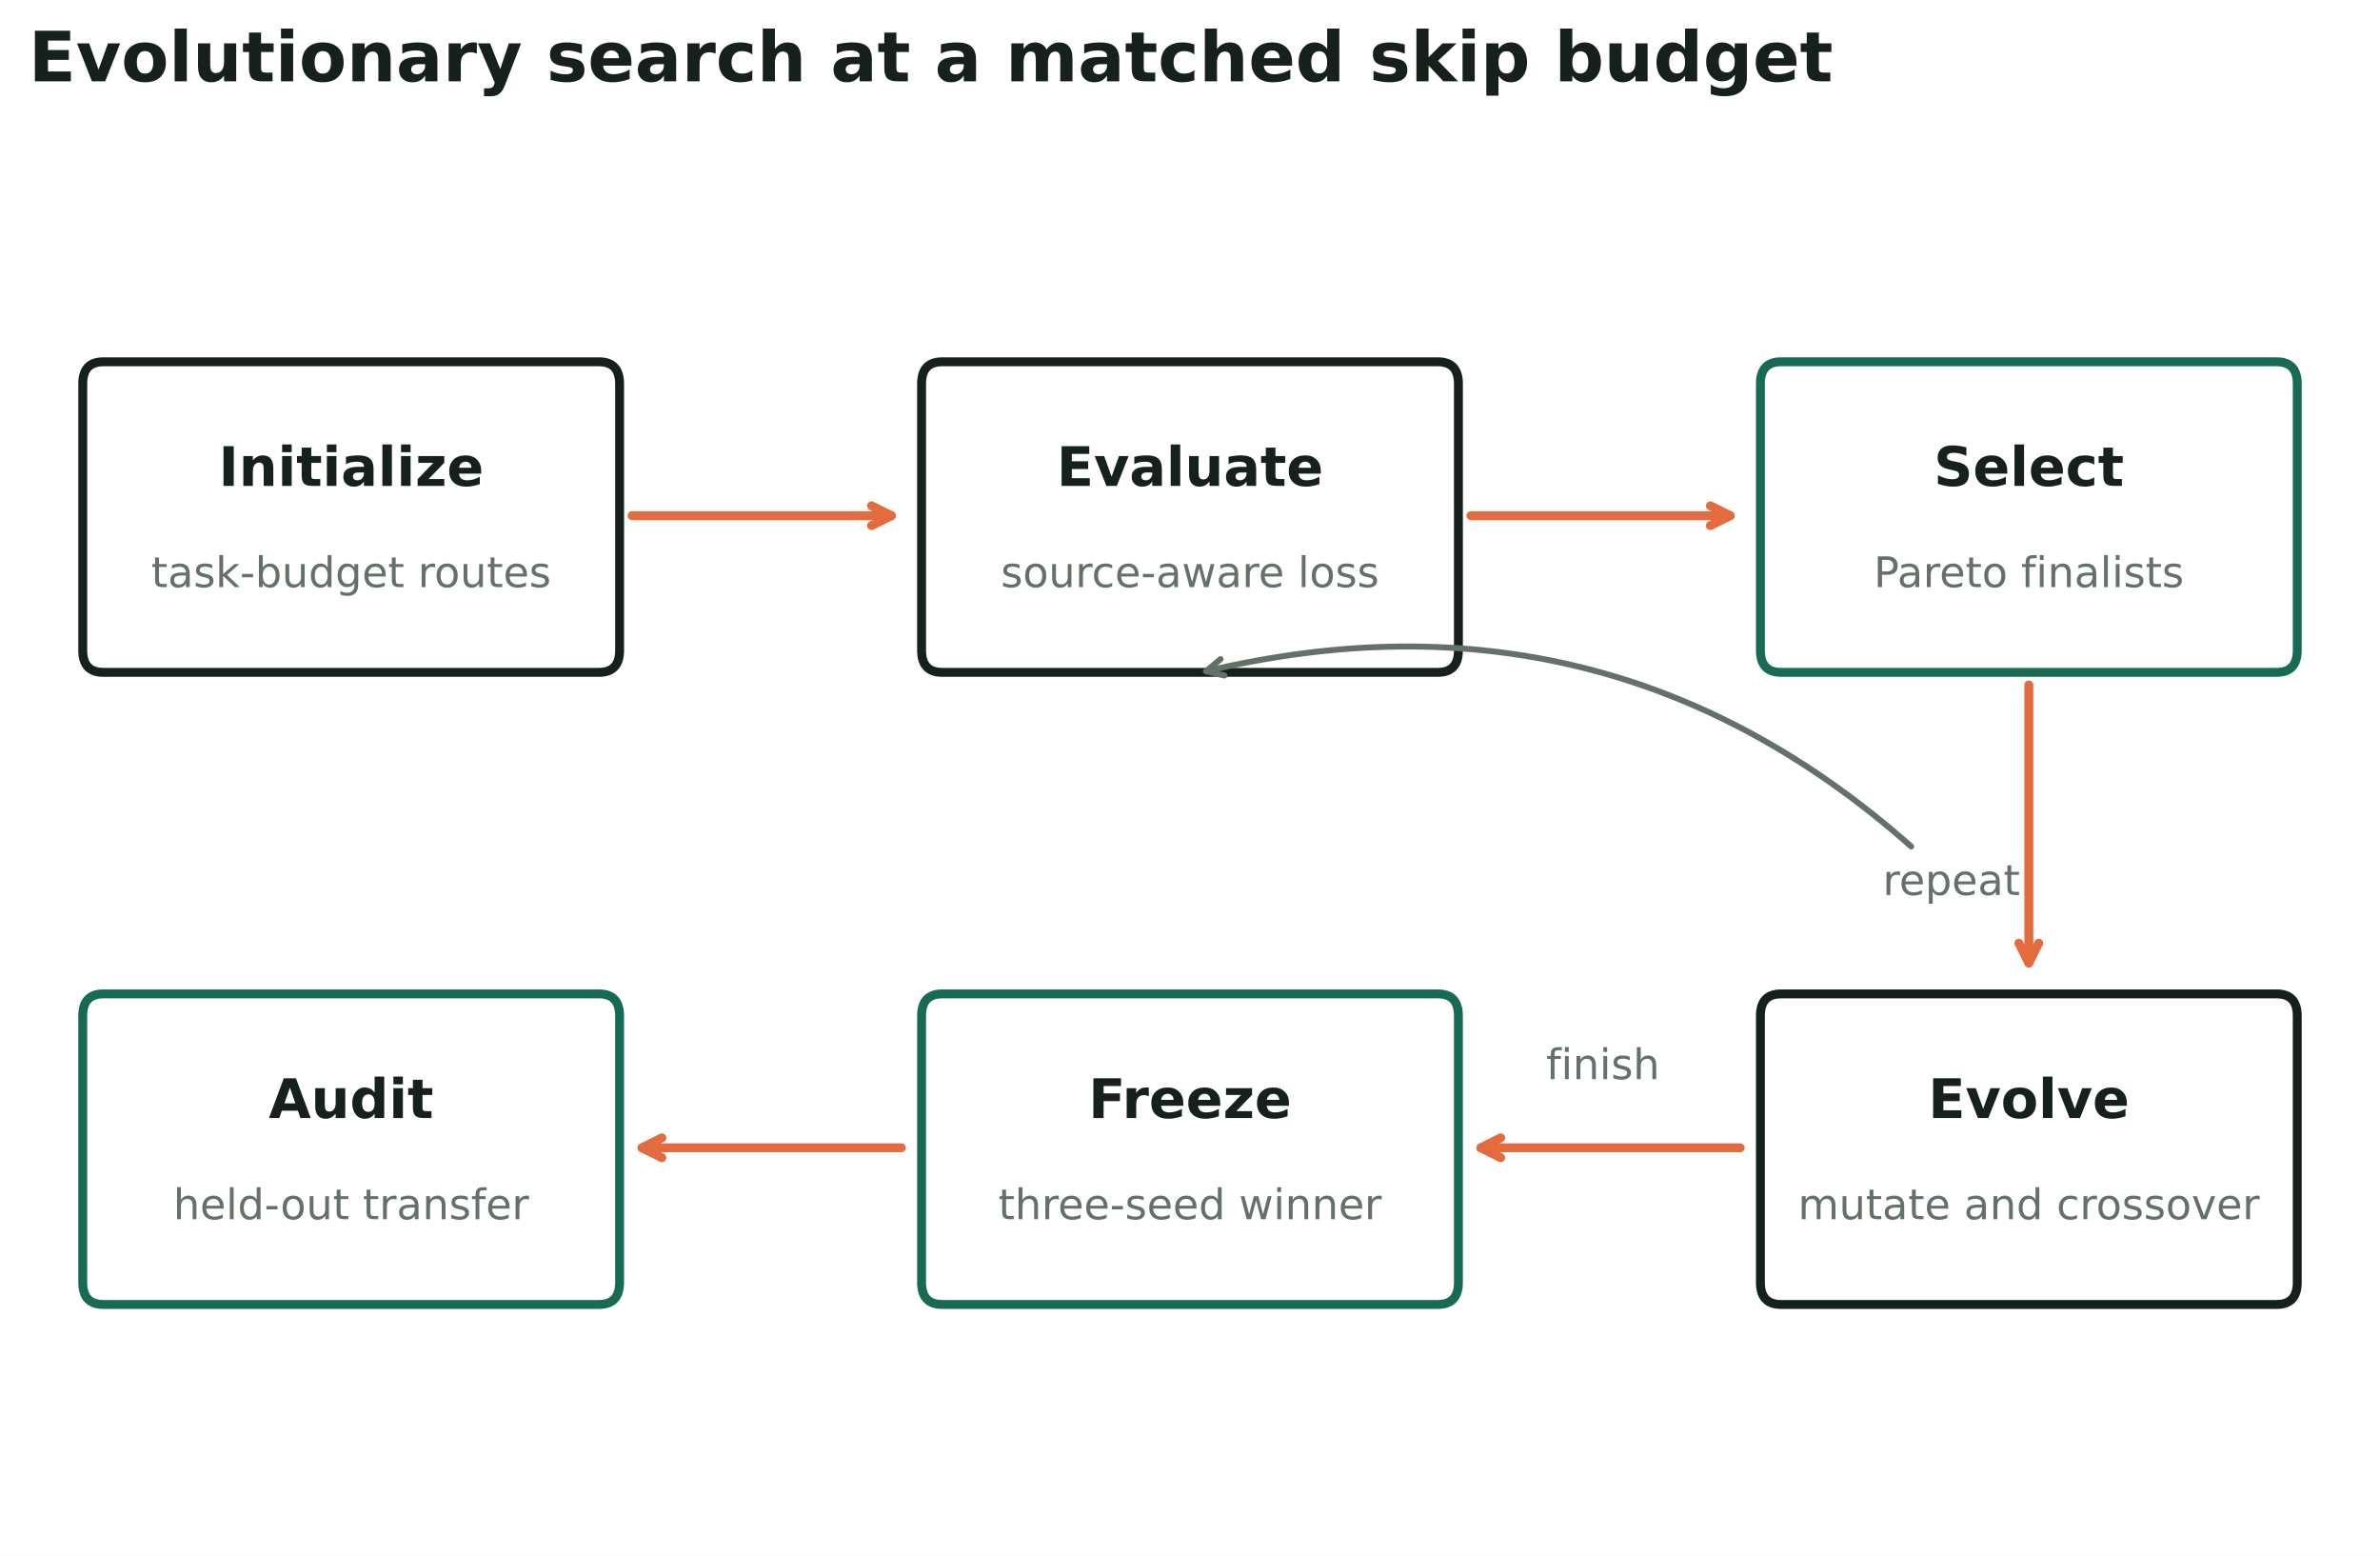
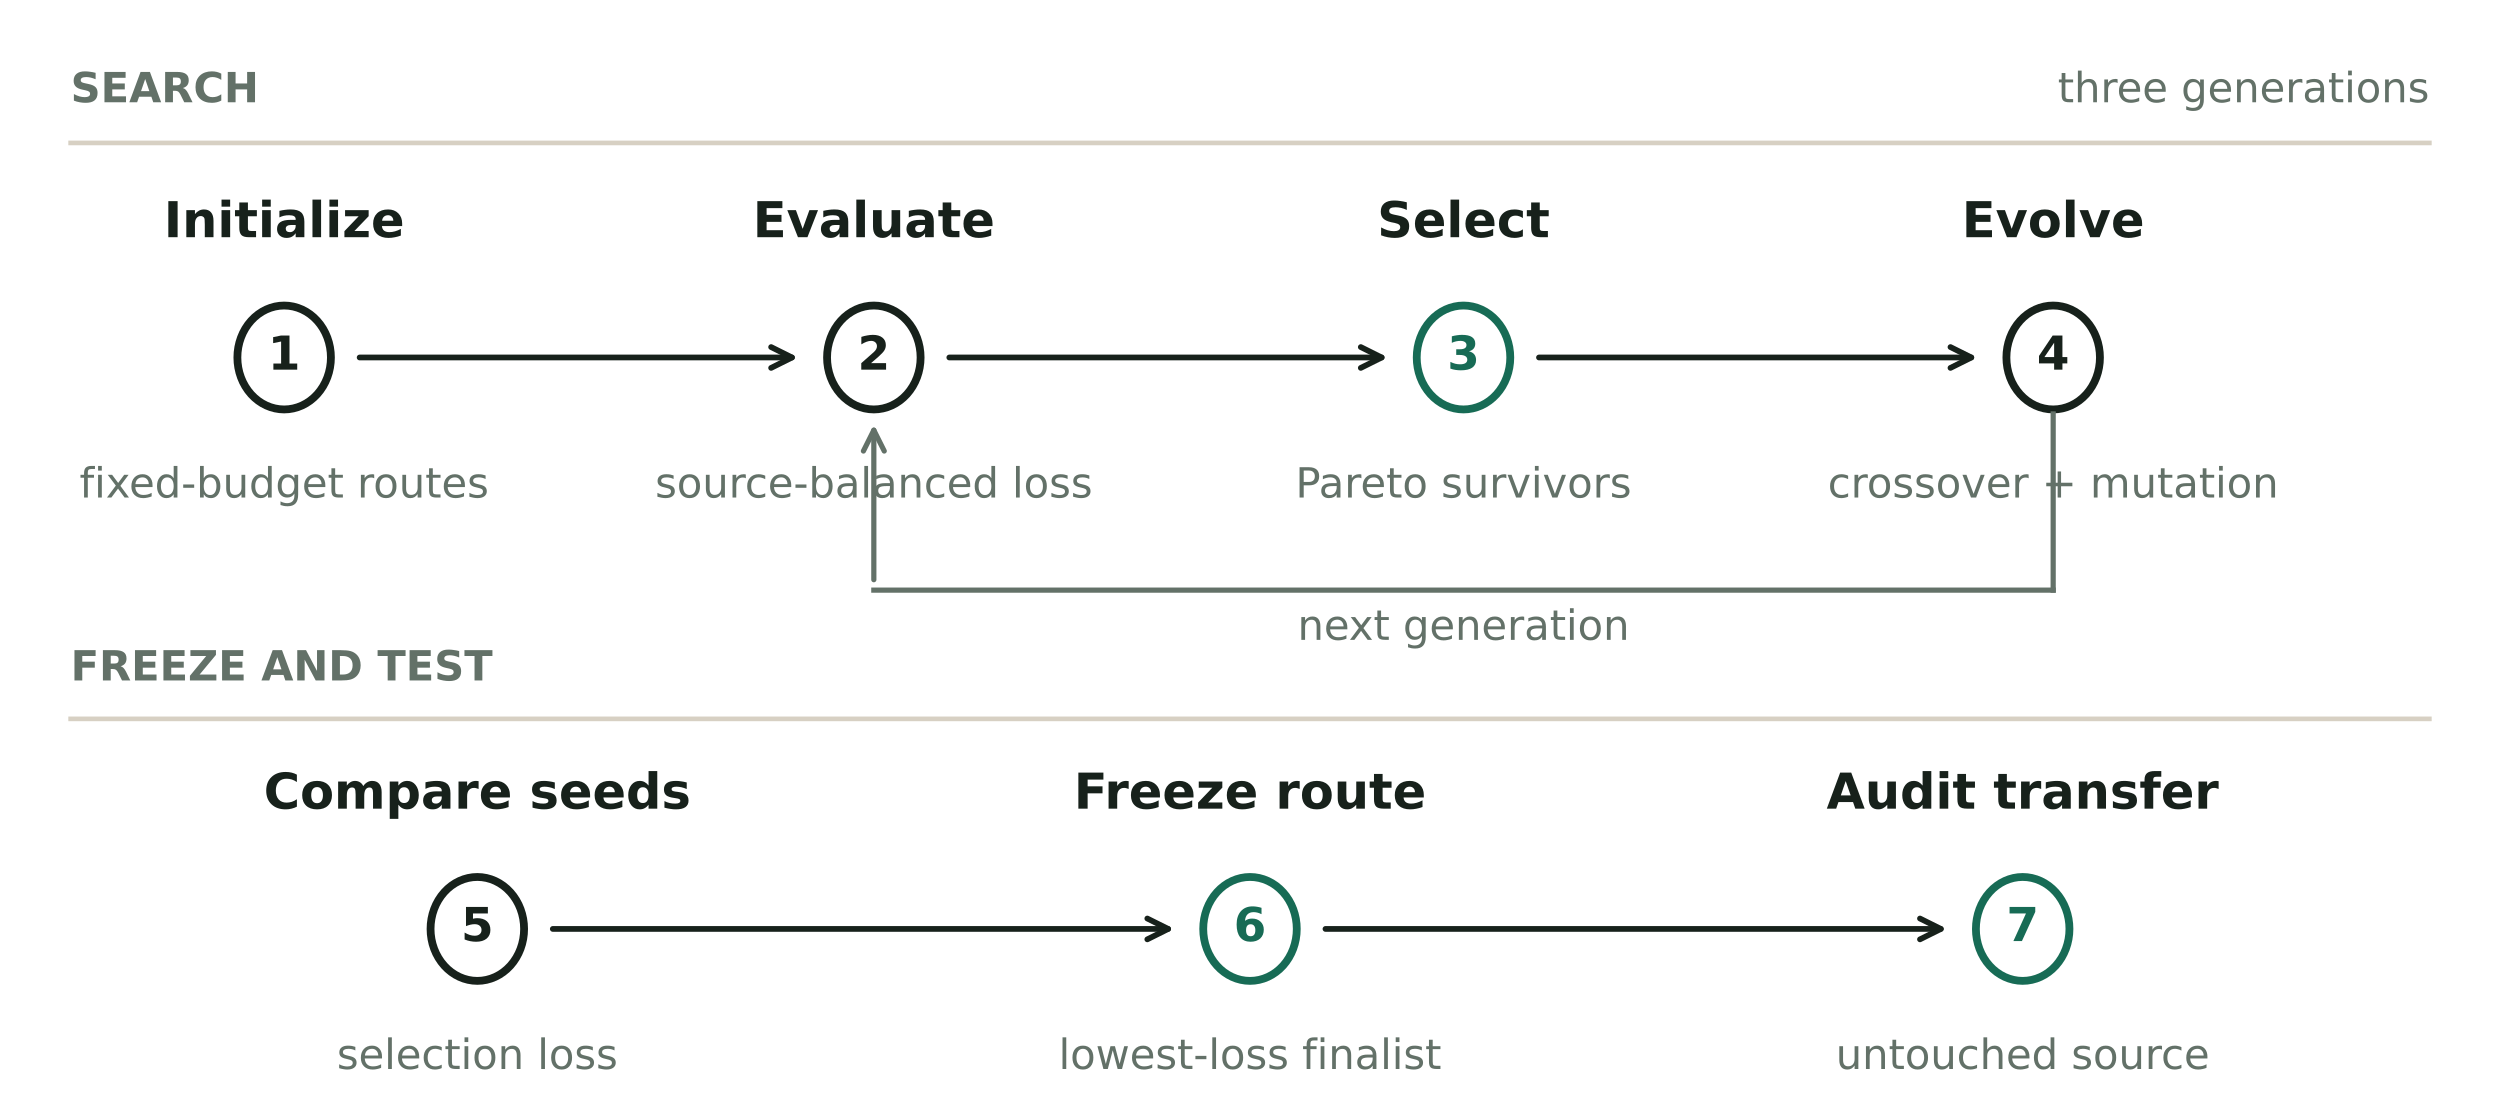
- <svg xmlns="http://www.w3.org/2000/svg" width="480.24pt" height="313.809pt" viewBox="0 0 480.24 313.809" version="1.1">
+ <svg xmlns="http://www.w3.org/2000/svg" width="480.24pt" height="213.03pt" viewBox="0 0 480.24 213.03" version="1.1">
  <defs>
    <style type="text/css">*{stroke-linejoin: round; stroke-linecap: butt}</style>
  </defs>
  <g id="figure_1">
    <g id="patch_1">
-       <path d="M 0 313.809 L 480.24 313.809 L 480.24 0 L 0 0 z " style="fill: #ffffff" />
+       <path d="M 0 213.03 L 480.24 213.03 L 480.24 0 L 0 0 z " style="fill: #ffffff" />
    </g>
    <g id="axes_1">
      <g id="patch_2">
-         <path d="M 20.863 135.631 L 120.857 135.631 Q 125.023 135.631 125.023 131.195 L 125.023 77.419 Q 125.023 72.983 120.857 72.983 L 20.863 72.983 Q 16.697 72.983 16.697 77.419 L 16.697 131.195 Q 16.697 135.631 20.863 135.631 z " clip-path="url(#p12dfcd0855)" style="fill: #ffffff; stroke: #17211b; stroke-width: 1.8; stroke-linejoin: miter" />
+         <path d="M 54.585 78.652 C 56.968 78.652 59.253 77.6 60.938 75.729 C 62.622 73.857 63.569 71.319 63.569 68.672 C 63.569 66.026 62.622 63.487 60.938 61.616 C 59.253 59.745 56.968 58.693 54.585 58.693 C 52.202 58.693 49.917 59.745 48.232 61.616 C 46.548 63.487 45.601 66.026 45.601 68.672 C 45.601 71.319 46.548 73.857 48.232 75.729 C 49.917 77.6 52.202 78.652 54.585 78.652 z " clip-path="url(#pb8889e5558)" style="fill: #ffffff; stroke: #17211b; stroke-width: 1.5; stroke-linejoin: miter" />
      </g>
      <g id="patch_3">
-         <path d="M 190.123 135.631 L 290.117 135.631 Q 294.283 135.631 294.283 131.195 L 294.283 77.419 Q 294.283 72.983 290.117 72.983 L 190.123 72.983 Q 185.957 72.983 185.957 77.419 L 185.957 131.195 Q 185.957 135.631 190.123 135.631 z " clip-path="url(#p12dfcd0855)" style="fill: #ffffff; stroke: #17211b; stroke-width: 1.8; stroke-linejoin: miter" />
+         <path d="M 167.859 78.652 C 170.242 78.652 172.527 77.6 174.212 75.729 C 175.896 73.857 176.843 71.319 176.843 68.672 C 176.843 66.026 175.896 63.487 174.212 61.616 C 172.527 59.745 170.242 58.693 167.859 58.693 C 165.476 58.693 163.191 59.745 161.506 61.616 C 159.822 63.487 158.875 66.026 158.875 68.672 C 158.875 71.319 159.822 73.857 161.506 75.729 C 163.191 77.6 165.476 78.652 167.859 78.652 z " clip-path="url(#pb8889e5558)" style="fill: #ffffff; stroke: #17211b; stroke-width: 1.5; stroke-linejoin: miter" />
      </g>
      <g id="patch_4">
-         <path d="M 359.383 135.631 L 459.377 135.631 Q 463.543 135.631 463.543 131.195 L 463.543 77.419 Q 463.543 72.983 459.377 72.983 L 359.383 72.983 Q 355.217 72.983 355.217 77.419 L 355.217 131.195 Q 355.217 135.631 359.383 135.631 z " clip-path="url(#p12dfcd0855)" style="fill: #ffffff; stroke: #176b55; stroke-width: 1.8; stroke-linejoin: miter" />
+         <path d="M 281.133 78.652 C 283.516 78.652 285.801 77.6 287.486 75.729 C 289.17 73.857 290.117 71.319 290.117 68.672 C 290.117 66.026 289.17 63.487 287.486 61.616 C 285.801 59.745 283.516 58.693 281.133 58.693 C 278.75 58.693 276.465 59.745 274.78 61.616 C 273.096 63.487 272.149 66.026 272.149 68.672 C 272.149 71.319 273.096 73.857 274.78 75.729 C 276.465 77.6 278.75 78.652 281.133 78.652 z " clip-path="url(#pb8889e5558)" style="fill: #ffffff; stroke: #176b55; stroke-width: 1.5; stroke-linejoin: miter" />
      </g>
      <g id="patch_5">
-         <path d="M 359.383 263.143 L 459.377 263.143 Q 463.543 263.143 463.543 258.707 L 463.543 204.931 Q 463.543 200.495 459.377 200.495 L 359.383 200.495 Q 355.217 200.495 355.217 204.931 L 355.217 258.707 Q 355.217 263.143 359.383 263.143 z " clip-path="url(#p12dfcd0855)" style="fill: #ffffff; stroke: #17211b; stroke-width: 1.8; stroke-linejoin: miter" />
+         <path d="M 394.407 78.652 C 396.79 78.652 399.075 77.6 400.76 75.729 C 402.444 73.857 403.391 71.319 403.391 68.672 C 403.391 66.026 402.444 63.487 400.76 61.616 C 399.075 59.745 396.79 58.693 394.407 58.693 C 392.024 58.693 389.739 59.745 388.054 61.616 C 386.37 63.487 385.423 66.026 385.423 68.672 C 385.423 71.319 386.37 73.857 388.054 75.729 C 389.739 77.6 392.024 78.652 394.407 78.652 z " clip-path="url(#pb8889e5558)" style="fill: #ffffff; stroke: #17211b; stroke-width: 1.5; stroke-linejoin: miter" />
      </g>
      <g id="patch_6">
-         <path d="M 190.123 263.143 L 290.117 263.143 Q 294.283 263.143 294.283 258.707 L 294.283 204.931 Q 294.283 200.495 290.117 200.495 L 190.123 200.495 Q 185.957 200.495 185.957 204.931 L 185.957 258.707 Q 185.957 263.143 190.123 263.143 z " clip-path="url(#p12dfcd0855)" style="fill: #ffffff; stroke: #176b55; stroke-width: 1.8; stroke-linejoin: miter" />
+         <path d="M 91.692 188.423 C 94.075 188.423 96.36 187.371 98.045 185.5 C 99.729 183.629 100.676 181.09 100.676 178.444 C 100.676 175.797 99.729 173.259 98.045 171.387 C 96.36 169.516 94.075 168.464 91.692 168.464 C 89.309 168.464 87.024 169.516 85.339 171.387 C 83.655 173.259 82.708 175.797 82.708 178.444 C 82.708 181.09 83.655 183.629 85.339 185.5 C 87.024 187.371 89.309 188.423 91.692 188.423 z " clip-path="url(#pb8889e5558)" style="fill: #ffffff; stroke: #17211b; stroke-width: 1.5; stroke-linejoin: miter" />
      </g>
      <g id="patch_7">
-         <path d="M 20.863 263.143 L 120.857 263.143 Q 125.023 263.143 125.023 258.707 L 125.023 204.931 Q 125.023 200.495 120.857 200.495 L 20.863 200.495 Q 16.697 200.495 16.697 204.931 L 16.697 258.707 Q 16.697 263.143 20.863 263.143 z " clip-path="url(#p12dfcd0855)" style="fill: #ffffff; stroke: #176b55; stroke-width: 1.8; stroke-linejoin: miter" />
+         <path d="M 240.12 188.423 C 242.503 188.423 244.788 187.371 246.473 185.5 C 248.157 183.629 249.104 181.09 249.104 178.444 C 249.104 175.797 248.157 173.259 246.473 171.387 C 244.788 169.516 242.503 168.464 240.12 168.464 C 237.737 168.464 235.452 169.516 233.767 171.387 C 232.083 173.259 231.136 175.797 231.136 178.444 C 231.136 181.09 232.083 183.629 233.767 185.5 C 235.452 187.371 237.737 188.423 240.12 188.423 z " clip-path="url(#pb8889e5558)" style="fill: #ffffff; stroke: #176b55; stroke-width: 1.5; stroke-linejoin: miter" />
+       </g>
+       <g id="patch_8">
+         <path d="M 388.548 188.423 C 390.931 188.423 393.216 187.371 394.901 185.5 C 396.585 183.629 397.532 181.09 397.532 178.444 C 397.532 175.797 396.585 173.259 394.901 171.387 C 393.216 169.516 390.931 168.464 388.548 168.464 C 386.165 168.464 383.88 169.516 382.195 171.387 C 380.511 173.259 379.564 175.797 379.564 178.444 C 379.564 181.09 380.511 183.629 382.195 185.5 C 383.88 187.371 386.165 188.423 388.548 188.423 z " clip-path="url(#pb8889e5558)" style="fill: #ffffff; stroke: #176b55; stroke-width: 1.5; stroke-linejoin: miter" />
+       </g>
+       <g id="line2d_1">
+         <path d="M 13.572 27.454 L 466.668 27.454 " clip-path="url(#pb8889e5558)" style="fill: none; stroke: #d7d0c3; stroke-width: 0.9; stroke-linecap: square" />
+       </g>
+       <g id="line2d_2">
+         <path d="M 394.407 79.519 L 394.407 113.362 " clip-path="url(#pb8889e5558)" style="fill: none; stroke: #637168; stroke-linecap: square" />
+       </g>
+       <g id="line2d_3">
+         <path d="M 394.407 113.362 L 167.859 113.362 " clip-path="url(#pb8889e5558)" style="fill: none; stroke: #637168; stroke-linecap: square" />
+       </g>
+       <g id="line2d_4">
+         <path d="M 13.572 138.093 L 466.668 138.093 " clip-path="url(#pb8889e5558)" style="fill: none; stroke: #d7d0c3; stroke-width: 0.9; stroke-linecap: square" />
      </g>
      <g id="text_1">
-         <text style="font-weight: 700; font-size: 11px; font-family: 'DejaVu Sans'; text-anchor: middle; fill: #17211b" x="70.86" y="98.017" transform="rotate(-0 70.86 98.01735)">Initialize</text>
+         <text style="font-weight: 700; font-size: 8px; font-family: 'DejaVu Sans'; text-anchor: start; fill: #637168" x="13.572" y="19.644" transform="rotate(-0 13.572 19.6441)">SEARCH</text>
      </g>
      <g id="text_2">
-         <text style="font-size: 8.5px; font-family: 'DejaVu Sans'; text-anchor: middle; fill: #637168" x="70.86" y="118.435" transform="rotate(-0 70.86 118.435)">task-budget routes</text>
+         <text style="font-size: 8px; font-family: 'DejaVu Sans'; text-anchor: end; fill: #637168" x="466.668" y="19.644" transform="rotate(-0 466.668 19.6441)">three generations</text>
      </g>
      <g id="text_3">
-         <text style="font-weight: 700; font-size: 11px; font-family: 'DejaVu Sans'; text-anchor: middle; fill: #17211b" x="240.12" y="98.017" transform="rotate(-0 240.12 98.01735)">Evaluate</text>
+         <text style="font-weight: 700; font-size: 9px; font-family: 'DejaVu Sans'; text-anchor: middle; fill: #17211b" x="54.585" y="71.01" transform="rotate(-0 54.585 71.01024)">1</text>
      </g>
      <g id="text_4">
-         <text style="font-size: 8.5px; font-family: 'DejaVu Sans'; text-anchor: middle; fill: #637168" x="240.12" y="118.435" transform="rotate(-0 240.12 118.435)">source-aware loss</text>
+         <text style="font-weight: 700; font-size: 9.5px; font-family: 'DejaVu Sans'; text-anchor: middle; fill: #17211b" x="54.585" y="45.564" transform="rotate(-0 54.585 45.56397)">Initialize</text>
      </g>
      <g id="text_5">
-         <text style="font-weight: 700; font-size: 11px; font-family: 'DejaVu Sans'; text-anchor: middle; fill: #17211b" x="409.38" y="98.017" transform="rotate(-0 409.38 98.01735)">Select</text>
+         <text style="font-size: 8px; font-family: 'DejaVu Sans'; text-anchor: middle; fill: #637168" x="54.585" y="95.577" transform="rotate(-0 54.585 95.57725)">fixed-budget routes</text>
      </g>
      <g id="text_6">
-         <text style="font-size: 8.5px; font-family: 'DejaVu Sans'; text-anchor: middle; fill: #637168" x="409.38" y="118.435" transform="rotate(-0 409.38 118.435)">Pareto finalists</text>
+         <text style="font-weight: 700; font-size: 9px; font-family: 'DejaVu Sans'; text-anchor: middle; fill: #17211b" x="167.859" y="71.01" transform="rotate(-0 167.859 71.01024)">2</text>
      </g>
      <g id="text_7">
-         <text style="font-weight: 700; font-size: 11px; font-family: 'DejaVu Sans'; text-anchor: middle; fill: #17211b" x="409.38" y="225.529" transform="rotate(-0 409.38 225.5293)">Evolve</text>
+         <text style="font-weight: 700; font-size: 9.5px; font-family: 'DejaVu Sans'; text-anchor: middle; fill: #17211b" x="167.859" y="45.564" transform="rotate(-0 167.859 45.56397)">Evaluate</text>
      </g>
      <g id="text_8">
-         <text style="font-size: 8.5px; font-family: 'DejaVu Sans'; text-anchor: middle; fill: #637168" x="409.38" y="245.947" transform="rotate(-0 409.38 245.947)">mutate and crossover</text>
+         <text style="font-size: 8px; font-family: 'DejaVu Sans'; text-anchor: middle; fill: #637168" x="167.859" y="95.577" transform="rotate(-0 167.859 95.57725)">source-balanced loss</text>
      </g>
      <g id="text_9">
-         <text style="font-weight: 700; font-size: 11px; font-family: 'DejaVu Sans'; text-anchor: middle; fill: #17211b" x="240.12" y="225.529" transform="rotate(-0 240.12 225.5289)">Freeze</text>
+         <text style="font-weight: 700; font-size: 9px; font-family: 'DejaVu Sans'; text-anchor: middle; fill: #176b55" x="281.133" y="71.01" transform="rotate(-0 281.133 71.01024)">3</text>
      </g>
      <g id="text_10">
-         <text style="font-size: 8.5px; font-family: 'DejaVu Sans'; text-anchor: middle; fill: #637168" x="240.12" y="245.947" transform="rotate(-0 240.12 245.947)">three-seed winner</text>
+         <text style="font-weight: 700; font-size: 9.5px; font-family: 'DejaVu Sans'; text-anchor: middle; fill: #17211b" x="281.133" y="45.564" transform="rotate(-0 281.133 45.56397)">Select</text>
      </g>
      <g id="text_11">
-         <text style="font-weight: 700; font-size: 11px; font-family: 'DejaVu Sans'; text-anchor: middle; fill: #17211b" x="70.86" y="225.529" transform="rotate(-0 70.86 225.5293)">Audit</text>
+         <text style="font-size: 8px; font-family: 'DejaVu Sans'; text-anchor: middle; fill: #637168" x="281.133" y="95.577" transform="rotate(-0 281.133 95.57725)">Pareto survivors</text>
      </g>
      <g id="text_12">
-         <text style="font-size: 8.5px; font-family: 'DejaVu Sans'; text-anchor: middle; fill: #637168" x="70.86" y="245.947" transform="rotate(-0 70.86 245.947)">held-out transfer</text>
+         <text style="font-weight: 700; font-size: 9px; font-family: 'DejaVu Sans'; text-anchor: middle; fill: #17211b" x="394.407" y="71.01" transform="rotate(-0 394.407 71.01024)">4</text>
      </g>
-       <g id="patch_8">
-         <path d="M 127.541 104.03 Q 154.709 104.03 179.864 104.03 " style="fill: none; stroke: #e36b3d; stroke-width: 1.8; stroke-linecap: round" />
-         <path d="M 175.864 102.03 L 179.864 104.03 L 175.864 106.03 " style="fill: none; stroke: #e36b3d; stroke-width: 1.8; stroke-linecap: round" />
+       <g id="text_13">
+         <text style="font-weight: 700; font-size: 9.5px; font-family: 'DejaVu Sans'; text-anchor: middle; fill: #17211b" x="394.407" y="45.564" transform="rotate(-0 394.407 45.56397)">Evolve</text>
+       </g>
+       <g id="text_14">
+         <text style="font-size: 8px; font-family: 'DejaVu Sans'; text-anchor: middle; fill: #637168" x="394.407" y="95.577" transform="rotate(-0 394.407 95.57725)">crossover + mutation</text>
      </g>
      <g id="patch_9">
-         <path d="M 296.801 104.03 Q 323.969 104.03 349.124 104.03 " style="fill: none; stroke: #e36b3d; stroke-width: 1.8; stroke-linecap: round" />
-         <path d="M 345.124 102.03 L 349.124 104.03 L 345.124 106.03 " style="fill: none; stroke: #e36b3d; stroke-width: 1.8; stroke-linecap: round" />
+         <path d="M 69.086 68.672 Q 111.224 68.672 152.132 68.672 " style="fill: none; stroke: #17211b; stroke-width: 1.1; stroke-linecap: round" />
+         <path d="M 148.132 66.672 L 152.132 68.672 L 148.132 70.672 " style="fill: none; stroke: #17211b; stroke-width: 1.1; stroke-linecap: round" />
      </g>
      <g id="patch_10">
-         <path d="M 409.38 138.182 Q 409.38 167.231 409.38 194.266 " style="fill: none; stroke: #e36b3d; stroke-width: 1.8; stroke-linecap: round" />
-         <path d="M 411.38 190.266 L 409.38 194.266 L 407.38 190.266 " style="fill: none; stroke: #e36b3d; stroke-width: 1.8; stroke-linecap: round" />
+         <path d="M 182.36 68.672 Q 224.498 68.672 265.406 68.672 " style="fill: none; stroke: #17211b; stroke-width: 1.1; stroke-linecap: round" />
+         <path d="M 261.406 66.672 L 265.406 68.672 L 261.406 70.672 " style="fill: none; stroke: #17211b; stroke-width: 1.1; stroke-linecap: round" />
      </g>
      <g id="patch_11">
-         <path d="M 351.136 231.542 Q 323.969 231.542 298.814 231.542 " style="fill: none; stroke: #e36b3d; stroke-width: 1.8; stroke-linecap: round" />
-         <path d="M 302.814 233.542 L 298.814 231.542 L 302.814 229.542 " style="fill: none; stroke: #e36b3d; stroke-width: 1.8; stroke-linecap: round" />
+         <path d="M 295.634 68.672 Q 337.772 68.672 378.68 68.672 " style="fill: none; stroke: #17211b; stroke-width: 1.1; stroke-linecap: round" />
+         <path d="M 374.68 66.672 L 378.68 68.672 L 374.68 70.672 " style="fill: none; stroke: #17211b; stroke-width: 1.1; stroke-linecap: round" />
      </g>
      <g id="patch_12">
-         <path d="M 181.876 231.542 Q 154.709 231.542 129.554 231.542 " style="fill: none; stroke: #e36b3d; stroke-width: 1.8; stroke-linecap: round" />
-         <path d="M 133.554 233.542 L 129.554 231.542 L 133.554 229.542 " style="fill: none; stroke: #e36b3d; stroke-width: 1.8; stroke-linecap: round" />
+         <path d="M 167.859 111.358 Q 167.859 96.44 167.859 82.639 " style="fill: none; stroke: #637168; stroke-linecap: round" />
+         <path d="M 165.859 86.639 L 167.859 82.639 L 169.859 86.639 " style="fill: none; stroke: #637168; stroke-linecap: round" />
+       </g>
+       <g id="text_15">
+         <text style="font-size: 8px; font-family: 'DejaVu Sans'; text-anchor: middle; fill: #637168" x="281.133" y="122.912" transform="rotate(-0 281.133 122.9116)">next generation</text>
+       </g>
+       <g id="text_16">
+         <text style="font-weight: 700; font-size: 8px; font-family: 'DejaVu Sans'; text-anchor: start; fill: #637168" x="13.572" y="130.717" transform="rotate(-0 13.572 130.7169)">FREEZE AND TEST</text>
+       </g>
+       <g id="text_17">
+         <text style="font-weight: 700; font-size: 9px; font-family: 'DejaVu Sans'; text-anchor: middle; fill: #17211b" x="91.692" y="180.781" transform="rotate(-0 91.692 180.7814)">5</text>
+       </g>
+       <g id="text_18">
+         <text style="font-weight: 700; font-size: 9.5px; font-family: 'DejaVu Sans'; text-anchor: middle; fill: #17211b" x="91.692" y="155.335" transform="rotate(-0 91.692 155.3352)">Compare seeds</text>
+       </g>
+       <g id="text_19">
+         <text style="font-size: 8px; font-family: 'DejaVu Sans'; text-anchor: middle; fill: #637168" x="91.692" y="205.348" transform="rotate(-0 91.692 205.3485)">selection loss</text>
+       </g>
+       <g id="text_20">
+         <text style="font-weight: 700; font-size: 9px; font-family: 'DejaVu Sans'; text-anchor: middle; fill: #176b55" x="240.12" y="180.781" transform="rotate(-0 240.12 180.7814)">6</text>
+       </g>
+       <g id="text_21">
+         <text style="font-weight: 700; font-size: 9.5px; font-family: 'DejaVu Sans'; text-anchor: middle; fill: #17211b" x="240.12" y="155.335" transform="rotate(-0 240.12 155.3352)">Freeze route</text>
+       </g>
+       <g id="text_22">
+         <text style="font-size: 8px; font-family: 'DejaVu Sans'; text-anchor: middle; fill: #637168" x="240.12" y="205.348" transform="rotate(-0 240.12 205.3485)">lowest-loss finalist</text>
+       </g>
+       <g id="text_23">
+         <text style="font-weight: 700; font-size: 9px; font-family: 'DejaVu Sans'; text-anchor: middle; fill: #176b55" x="388.548" y="180.781" transform="rotate(-0 388.548 180.7814)">7</text>
+       </g>
+       <g id="text_24">
+         <text style="font-weight: 700; font-size: 9.5px; font-family: 'DejaVu Sans'; text-anchor: middle; fill: #17211b" x="388.548" y="155.335" transform="rotate(-0 388.548 155.3352)">Audit transfer</text>
+       </g>
+       <g id="text_25">
+         <text style="font-size: 8px; font-family: 'DejaVu Sans'; text-anchor: middle; fill: #637168" x="388.548" y="205.348" transform="rotate(-0 388.548 205.3485)">untouched source</text>
      </g>
      <g id="patch_13">
-         <path d="M 385.644 170.749 Q 324.001 116.238 243.369 135.403 " style="fill: none; stroke: #637168; stroke-width: 1.2; stroke-linecap: round" />
-         <path d="M 247.07 136.271 L 243.369 135.403 L 246.284 132.963 " style="fill: none; stroke: #637168; stroke-width: 1.2; stroke-linecap: round" />
+         <path d="M 106.191 178.444 Q 165.907 178.444 224.394 178.444 " style="fill: none; stroke: #17211b; stroke-width: 1.1; stroke-linecap: round" />
+         <path d="M 220.394 176.444 L 224.394 178.444 L 220.394 180.444 " style="fill: none; stroke: #17211b; stroke-width: 1.1; stroke-linecap: round" />
      </g>
-       <g id="text_13">
-         <text style="font-size: 8.5px; font-family: 'DejaVu Sans'; text-anchor: middle; fill: #637168" x="393.756" y="180.537" transform="rotate(-0 393.756 180.5371)">repeat</text>
-       </g>
-       <g id="text_14">
-         <text style="font-size: 8.5px; font-family: 'DejaVu Sans'; text-anchor: middle; fill: #637168" x="323.448" y="217.682" transform="rotate(-0 323.448 217.6819)">finish</text>
-       </g>
-       <g id="text_15">
-         <text style="font-weight: 700; font-size: 14px; font-family: 'DejaVu Sans'; text-anchor: start; fill: #17211b" x="5.76" y="16.398" transform="rotate(-0 5.76 16.39781)">Evolutionary search at a matched skip budget</text>
+       <g id="patch_14">
+         <path d="M 254.619 178.444 Q 314.335 178.444 372.822 178.444 " style="fill: none; stroke: #17211b; stroke-width: 1.1; stroke-linecap: round" />
+         <path d="M 368.822 176.444 L 372.822 178.444 L 368.822 180.444 " style="fill: none; stroke: #17211b; stroke-width: 1.1; stroke-linecap: round" />
      </g>
    </g>
  </g>
  <defs>
-     <clipPath id="p12dfcd0855">
-       <rect x="5.76" y="19.761" width="468.72" height="288.288" />
+     <clipPath id="pb8889e5558">
+       <rect x="5.76" y="5.76" width="468.72" height="199.584" />
    </clipPath>
  </defs>
</svg>
